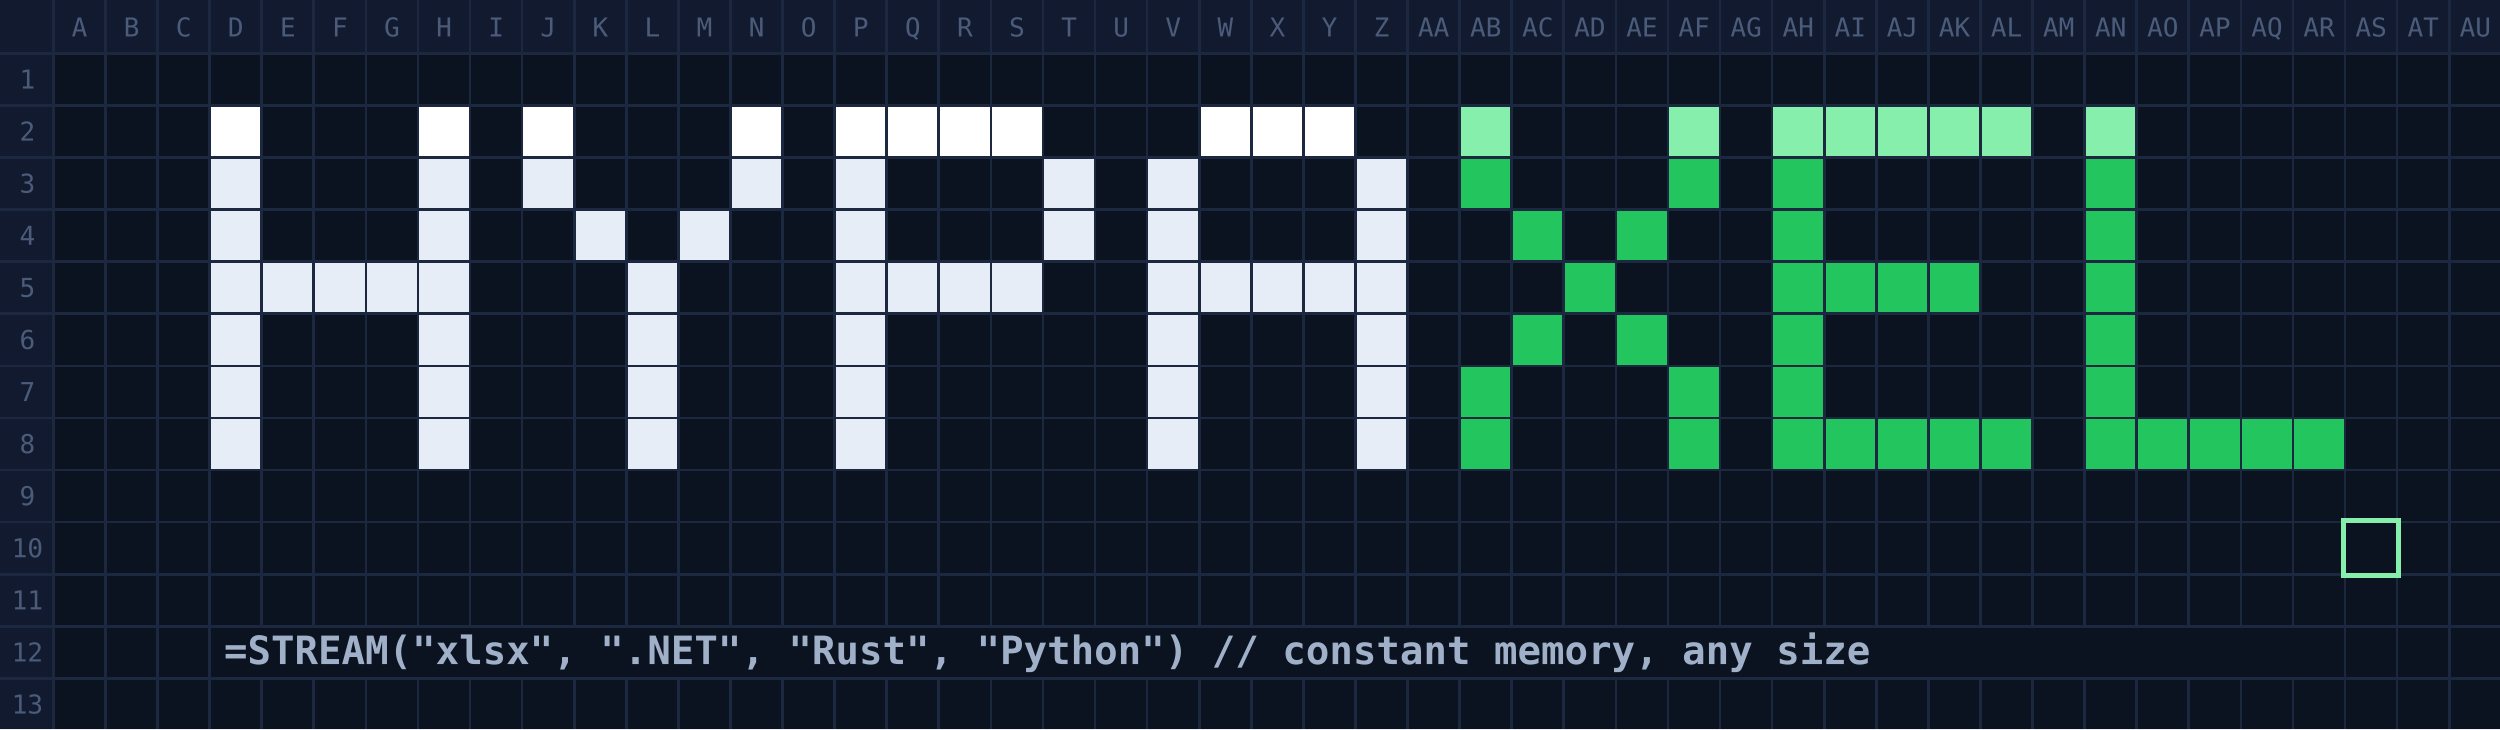
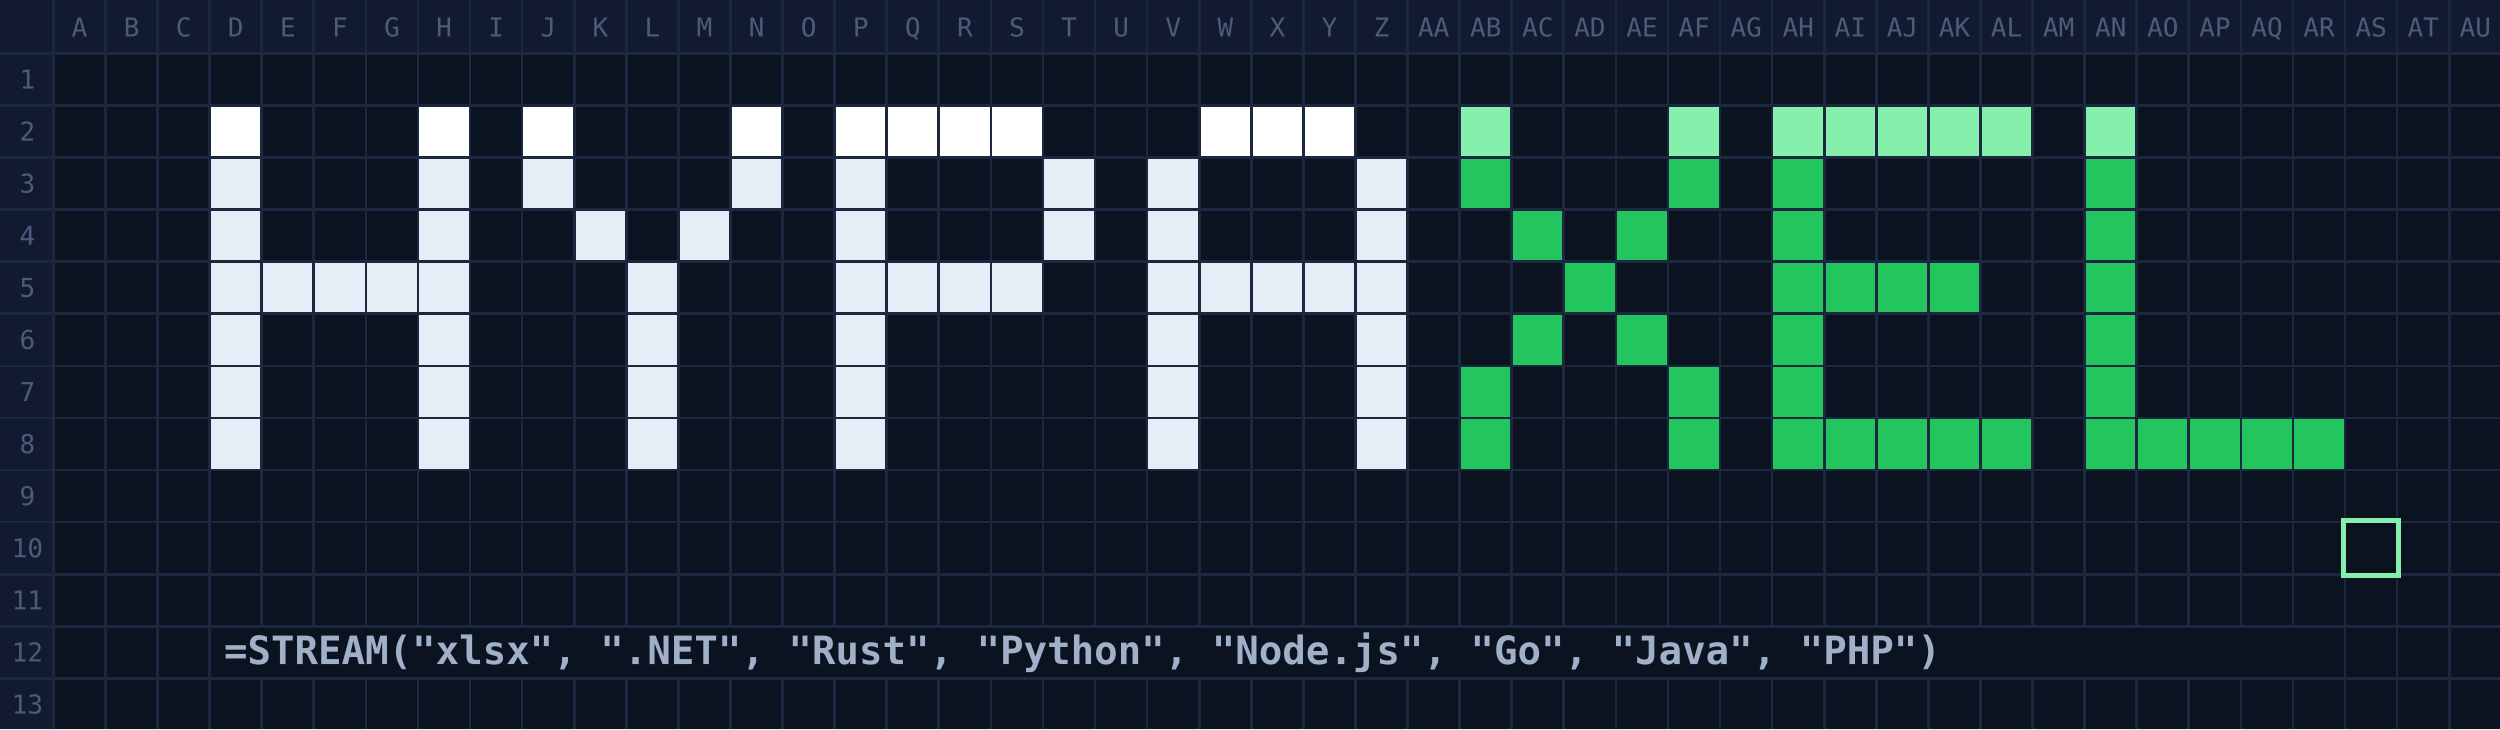
- <svg xmlns="http://www.w3.org/2000/svg" viewBox="0 0 960 280" width="960" height="280" role="img" aria-label="Hypaxel: streaming XLSX writers for .NET, Rust and Python" shape-rendering="crispEdges">
+ <svg xmlns="http://www.w3.org/2000/svg" viewBox="0 0 960 280" width="960" height="280" role="img" aria-label="Hypaxel: streaming XLSX writers for .NET, Rust, Python, Node.js, Go, Java and PHP" shape-rendering="crispEdges">
  <style>
.l{font-family:ui-monospace,SFMono-Regular,Menlo,Consolas,monospace;font-size:10px;fill:#4b5b7a;text-anchor:middle}
.t{font-family:ui-monospace,SFMono-Regular,Menlo,Consolas,monospace;font-size:15px;font-weight:600;fill:#9fb0c8}
.s{animation:s 4.8s steps(1,end) infinite;opacity:0}
.c{animation:c 1.2s steps(1,end) infinite}
@keyframes s{0%{opacity:0}4%{opacity:1}70%{opacity:1}100%{opacity:0}}
@keyframes c{50%{opacity:0}}
@media (prefers-reduced-motion:reduce){.s{animation:none;opacity:1}.c{animation:none}}
</style>
  <rect width="960" height="280" fill="#0b1220" />
  <rect width="960" height="20" fill="#111a2e" />
  <rect width="20" height="280" fill="#111a2e" />
  <rect x="20" y="0" width="1" height="280" fill="#1c2740" />
  <rect x="40" y="0" width="1" height="280" fill="#1c2740" />
  <rect x="60" y="0" width="1" height="280" fill="#1c2740" />
  <rect x="80" y="0" width="1" height="280" fill="#1c2740" />
  <rect x="100" y="0" width="1" height="280" fill="#1c2740" />
  <rect x="120" y="0" width="1" height="280" fill="#1c2740" />
  <rect x="140" y="0" width="1" height="280" fill="#1c2740" />
  <rect x="160" y="0" width="1" height="280" fill="#1c2740" />
  <rect x="180" y="0" width="1" height="280" fill="#1c2740" />
  <rect x="200" y="0" width="1" height="280" fill="#1c2740" />
  <rect x="220" y="0" width="1" height="280" fill="#1c2740" />
  <rect x="240" y="0" width="1" height="280" fill="#1c2740" />
  <rect x="260" y="0" width="1" height="280" fill="#1c2740" />
  <rect x="280" y="0" width="1" height="280" fill="#1c2740" />
  <rect x="300" y="0" width="1" height="280" fill="#1c2740" />
  <rect x="320" y="0" width="1" height="280" fill="#1c2740" />
  <rect x="340" y="0" width="1" height="280" fill="#1c2740" />
  <rect x="360" y="0" width="1" height="280" fill="#1c2740" />
  <rect x="380" y="0" width="1" height="280" fill="#1c2740" />
  <rect x="400" y="0" width="1" height="280" fill="#1c2740" />
  <rect x="420" y="0" width="1" height="280" fill="#1c2740" />
  <rect x="440" y="0" width="1" height="280" fill="#1c2740" />
  <rect x="460" y="0" width="1" height="280" fill="#1c2740" />
  <rect x="480" y="0" width="1" height="280" fill="#1c2740" />
  <rect x="500" y="0" width="1" height="280" fill="#1c2740" />
  <rect x="520" y="0" width="1" height="280" fill="#1c2740" />
  <rect x="540" y="0" width="1" height="280" fill="#1c2740" />
  <rect x="560" y="0" width="1" height="280" fill="#1c2740" />
  <rect x="580" y="0" width="1" height="280" fill="#1c2740" />
  <rect x="600" y="0" width="1" height="280" fill="#1c2740" />
  <rect x="620" y="0" width="1" height="280" fill="#1c2740" />
  <rect x="640" y="0" width="1" height="280" fill="#1c2740" />
  <rect x="660" y="0" width="1" height="280" fill="#1c2740" />
  <rect x="680" y="0" width="1" height="280" fill="#1c2740" />
  <rect x="700" y="0" width="1" height="280" fill="#1c2740" />
  <rect x="720" y="0" width="1" height="280" fill="#1c2740" />
  <rect x="740" y="0" width="1" height="280" fill="#1c2740" />
  <rect x="760" y="0" width="1" height="280" fill="#1c2740" />
  <rect x="780" y="0" width="1" height="280" fill="#1c2740" />
  <rect x="800" y="0" width="1" height="280" fill="#1c2740" />
  <rect x="820" y="0" width="1" height="280" fill="#1c2740" />
  <rect x="840" y="0" width="1" height="280" fill="#1c2740" />
  <rect x="860" y="0" width="1" height="280" fill="#1c2740" />
  <rect x="880" y="0" width="1" height="280" fill="#1c2740" />
  <rect x="900" y="0" width="1" height="280" fill="#1c2740" />
  <rect x="920" y="0" width="1" height="280" fill="#1c2740" />
  <rect x="940" y="0" width="1" height="280" fill="#1c2740" />
  <rect x="0" y="20" width="960" height="1" fill="#1c2740" />
  <rect x="0" y="40" width="960" height="1" fill="#1c2740" />
  <rect x="0" y="60" width="960" height="1" fill="#1c2740" />
  <rect x="0" y="80" width="960" height="1" fill="#1c2740" />
  <rect x="0" y="100" width="960" height="1" fill="#1c2740" />
  <rect x="0" y="120" width="960" height="1" fill="#1c2740" />
  <rect x="0" y="140" width="960" height="1" fill="#1c2740" />
  <rect x="0" y="160" width="960" height="1" fill="#1c2740" />
  <rect x="0" y="180" width="960" height="1" fill="#1c2740" />
  <rect x="0" y="200" width="960" height="1" fill="#1c2740" />
  <rect x="0" y="220" width="960" height="1" fill="#1c2740" />
  <rect x="0" y="240" width="960" height="1" fill="#1c2740" />
  <rect x="0" y="260" width="960" height="1" fill="#1c2740" />
  <text class="l" x="30.5" y="14">A</text>
  <text class="l" x="50.5" y="14">B</text>
  <text class="l" x="70.5" y="14">C</text>
  <text class="l" x="90.5" y="14">D</text>
  <text class="l" x="110.5" y="14">E</text>
  <text class="l" x="130.5" y="14">F</text>
  <text class="l" x="150.5" y="14">G</text>
  <text class="l" x="170.5" y="14">H</text>
  <text class="l" x="190.5" y="14">I</text>
  <text class="l" x="210.5" y="14">J</text>
  <text class="l" x="230.5" y="14">K</text>
  <text class="l" x="250.5" y="14">L</text>
  <text class="l" x="270.5" y="14">M</text>
  <text class="l" x="290.5" y="14">N</text>
  <text class="l" x="310.5" y="14">O</text>
  <text class="l" x="330.5" y="14">P</text>
  <text class="l" x="350.5" y="14">Q</text>
  <text class="l" x="370.5" y="14">R</text>
  <text class="l" x="390.5" y="14">S</text>
  <text class="l" x="410.5" y="14">T</text>
  <text class="l" x="430.5" y="14">U</text>
  <text class="l" x="450.5" y="14">V</text>
  <text class="l" x="470.5" y="14">W</text>
  <text class="l" x="490.5" y="14">X</text>
  <text class="l" x="510.5" y="14">Y</text>
  <text class="l" x="530.5" y="14">Z</text>
  <text class="l" x="550.5" y="14">AA</text>
  <text class="l" x="570.5" y="14">AB</text>
  <text class="l" x="590.5" y="14">AC</text>
  <text class="l" x="610.5" y="14">AD</text>
  <text class="l" x="630.5" y="14">AE</text>
  <text class="l" x="650.5" y="14">AF</text>
  <text class="l" x="670.5" y="14">AG</text>
  <text class="l" x="690.5" y="14">AH</text>
  <text class="l" x="710.5" y="14">AI</text>
  <text class="l" x="730.5" y="14">AJ</text>
  <text class="l" x="750.5" y="14">AK</text>
  <text class="l" x="770.5" y="14">AL</text>
  <text class="l" x="790.5" y="14">AM</text>
  <text class="l" x="810.5" y="14">AN</text>
  <text class="l" x="830.5" y="14">AO</text>
  <text class="l" x="850.5" y="14">AP</text>
  <text class="l" x="870.5" y="14">AQ</text>
  <text class="l" x="890.5" y="14">AR</text>
  <text class="l" x="910.5" y="14">AS</text>
  <text class="l" x="930.5" y="14">AT</text>
  <text class="l" x="950.5" y="14">AU</text>
  <text class="l" x="10.5" y="34">1</text>
  <text class="l" x="10.5" y="54">2</text>
  <text class="l" x="10.5" y="74">3</text>
  <text class="l" x="10.5" y="94">4</text>
  <text class="l" x="10.5" y="114">5</text>
  <text class="l" x="10.5" y="134">6</text>
  <text class="l" x="10.5" y="154">7</text>
  <text class="l" x="10.5" y="174">8</text>
  <text class="l" x="10.5" y="194">9</text>
  <text class="l" x="10.5" y="214">10</text>
  <text class="l" x="10.5" y="234">11</text>
  <text class="l" x="10.5" y="254">12</text>
  <text class="l" x="10.5" y="274">13</text>
  <rect x="81" y="41" width="19" height="19" fill="#ffffff" />
  <rect x="161" y="41" width="19" height="19" fill="#ffffff" />
  <rect x="81" y="61" width="19" height="19" fill="#e6edf7" />
  <rect x="161" y="61" width="19" height="19" fill="#e6edf7" />
  <rect x="81" y="81" width="19" height="19" fill="#e6edf7" />
  <rect x="161" y="81" width="19" height="19" fill="#e6edf7" />
  <rect x="81" y="101" width="19" height="19" fill="#e6edf7" />
  <rect x="101" y="101" width="19" height="19" fill="#e6edf7" />
  <rect x="121" y="101" width="19" height="19" fill="#e6edf7" />
  <rect x="141" y="101" width="19" height="19" fill="#e6edf7" />
  <rect x="161" y="101" width="19" height="19" fill="#e6edf7" />
  <rect x="81" y="121" width="19" height="19" fill="#e6edf7" />
  <rect x="161" y="121" width="19" height="19" fill="#e6edf7" />
  <rect x="81" y="141" width="19" height="19" fill="#e6edf7" />
  <rect x="161" y="141" width="19" height="19" fill="#e6edf7" />
  <rect x="81" y="161" width="19" height="19" fill="#e6edf7" />
  <rect x="161" y="161" width="19" height="19" fill="#e6edf7" />
  <rect x="201" y="41" width="19" height="19" fill="#ffffff" />
  <rect x="281" y="41" width="19" height="19" fill="#ffffff" />
  <rect x="201" y="61" width="19" height="19" fill="#e6edf7" />
  <rect x="281" y="61" width="19" height="19" fill="#e6edf7" />
  <rect x="221" y="81" width="19" height="19" fill="#e6edf7" />
  <rect x="261" y="81" width="19" height="19" fill="#e6edf7" />
  <rect x="241" y="101" width="19" height="19" fill="#e6edf7" />
  <rect x="241" y="121" width="19" height="19" fill="#e6edf7" />
  <rect x="241" y="141" width="19" height="19" fill="#e6edf7" />
  <rect x="241" y="161" width="19" height="19" fill="#e6edf7" />
  <rect x="321" y="41" width="19" height="19" fill="#ffffff" />
  <rect x="341" y="41" width="19" height="19" fill="#ffffff" />
  <rect x="361" y="41" width="19" height="19" fill="#ffffff" />
  <rect x="381" y="41" width="19" height="19" fill="#ffffff" />
  <rect x="321" y="61" width="19" height="19" fill="#e6edf7" />
  <rect x="401" y="61" width="19" height="19" fill="#e6edf7" />
  <rect x="321" y="81" width="19" height="19" fill="#e6edf7" />
  <rect x="401" y="81" width="19" height="19" fill="#e6edf7" />
  <rect x="321" y="101" width="19" height="19" fill="#e6edf7" />
  <rect x="341" y="101" width="19" height="19" fill="#e6edf7" />
  <rect x="361" y="101" width="19" height="19" fill="#e6edf7" />
  <rect x="381" y="101" width="19" height="19" fill="#e6edf7" />
  <rect x="321" y="121" width="19" height="19" fill="#e6edf7" />
  <rect x="321" y="141" width="19" height="19" fill="#e6edf7" />
  <rect x="321" y="161" width="19" height="19" fill="#e6edf7" />
  <rect x="461" y="41" width="19" height="19" fill="#ffffff" />
  <rect x="481" y="41" width="19" height="19" fill="#ffffff" />
  <rect x="501" y="41" width="19" height="19" fill="#ffffff" />
  <rect x="441" y="61" width="19" height="19" fill="#e6edf7" />
  <rect x="521" y="61" width="19" height="19" fill="#e6edf7" />
  <rect x="441" y="81" width="19" height="19" fill="#e6edf7" />
  <rect x="521" y="81" width="19" height="19" fill="#e6edf7" />
  <rect x="441" y="101" width="19" height="19" fill="#e6edf7" />
  <rect x="461" y="101" width="19" height="19" fill="#e6edf7" />
  <rect x="481" y="101" width="19" height="19" fill="#e6edf7" />
  <rect x="501" y="101" width="19" height="19" fill="#e6edf7" />
  <rect x="521" y="101" width="19" height="19" fill="#e6edf7" />
  <rect x="441" y="121" width="19" height="19" fill="#e6edf7" />
  <rect x="521" y="121" width="19" height="19" fill="#e6edf7" />
  <rect x="441" y="141" width="19" height="19" fill="#e6edf7" />
  <rect x="521" y="141" width="19" height="19" fill="#e6edf7" />
  <rect x="441" y="161" width="19" height="19" fill="#e6edf7" />
  <rect x="521" y="161" width="19" height="19" fill="#e6edf7" />
  <rect x="561" y="41" width="19" height="19" fill="#86efac" />
  <rect x="641" y="41" width="19" height="19" fill="#86efac" />
  <rect x="561" y="61" width="19" height="19" fill="#22c55e" />
  <rect x="641" y="61" width="19" height="19" fill="#22c55e" />
  <rect x="581" y="81" width="19" height="19" fill="#22c55e" />
  <rect x="621" y="81" width="19" height="19" fill="#22c55e" />
  <rect x="601" y="101" width="19" height="19" fill="#22c55e" />
  <rect x="581" y="121" width="19" height="19" fill="#22c55e" />
  <rect x="621" y="121" width="19" height="19" fill="#22c55e" />
  <rect x="561" y="141" width="19" height="19" fill="#22c55e" />
  <rect x="641" y="141" width="19" height="19" fill="#22c55e" />
  <rect x="561" y="161" width="19" height="19" fill="#22c55e" />
  <rect x="641" y="161" width="19" height="19" fill="#22c55e" />
  <rect x="681" y="41" width="19" height="19" fill="#86efac" />
  <rect x="701" y="41" width="19" height="19" fill="#86efac" />
  <rect x="721" y="41" width="19" height="19" fill="#86efac" />
  <rect x="741" y="41" width="19" height="19" fill="#86efac" />
  <rect x="761" y="41" width="19" height="19" fill="#86efac" />
  <rect x="681" y="61" width="19" height="19" fill="#22c55e" />
  <rect x="681" y="81" width="19" height="19" fill="#22c55e" />
  <rect x="681" y="101" width="19" height="19" fill="#22c55e" />
  <rect x="701" y="101" width="19" height="19" fill="#22c55e" />
  <rect x="721" y="101" width="19" height="19" fill="#22c55e" />
  <rect x="741" y="101" width="19" height="19" fill="#22c55e" />
  <rect x="681" y="121" width="19" height="19" fill="#22c55e" />
  <rect x="681" y="141" width="19" height="19" fill="#22c55e" />
  <rect x="681" y="161" width="19" height="19" fill="#22c55e" />
  <rect x="701" y="161" width="19" height="19" fill="#22c55e" />
  <rect x="721" y="161" width="19" height="19" fill="#22c55e" />
  <rect x="741" y="161" width="19" height="19" fill="#22c55e" />
  <rect x="761" y="161" width="19" height="19" fill="#22c55e" />
  <rect x="801" y="41" width="19" height="19" fill="#86efac" />
  <rect x="801" y="61" width="19" height="19" fill="#22c55e" />
  <rect x="801" y="81" width="19" height="19" fill="#22c55e" />
  <rect x="801" y="101" width="19" height="19" fill="#22c55e" />
  <rect x="801" y="121" width="19" height="19" fill="#22c55e" />
  <rect x="801" y="141" width="19" height="19" fill="#22c55e" />
  <rect x="801" y="161" width="19" height="19" fill="#22c55e" />
  <rect x="821" y="161" width="19" height="19" fill="#22c55e" />
  <rect x="841" y="161" width="19" height="19" fill="#22c55e" />
  <rect x="861" y="161" width="19" height="19" fill="#22c55e" />
  <rect x="881" y="161" width="19" height="19" fill="#22c55e" />
  <rect x="81" y="201" width="19" height="19" fill="#15803d" class="s" style="animation-delay:0.00s" />
  <rect x="101" y="201" width="19" height="19" fill="#86efac" class="s" style="animation-delay:0.07s" />
  <rect x="121" y="201" width="19" height="19" fill="#22c55e" class="s" style="animation-delay:0.14s" />
  <rect x="141" y="201" width="19" height="19" fill="#22c55e" class="s" style="animation-delay:0.21s" />
  <rect x="161" y="201" width="19" height="19" fill="#15803d" class="s" style="animation-delay:0.28s" />
  <rect x="181" y="201" width="19" height="19" fill="#86efac" class="s" style="animation-delay:0.35s" />
  <rect x="201" y="201" width="19" height="19" fill="#22c55e" class="s" style="animation-delay:0.42s" />
  <rect x="221" y="201" width="19" height="19" fill="#22c55e" class="s" style="animation-delay:0.49s" />
  <rect x="241" y="201" width="19" height="19" fill="#15803d" class="s" style="animation-delay:0.56s" />
  <rect x="261" y="201" width="19" height="19" fill="#86efac" class="s" style="animation-delay:0.63s" />
  <rect x="281" y="201" width="19" height="19" fill="#22c55e" class="s" style="animation-delay:0.70s" />
  <rect x="301" y="201" width="19" height="19" fill="#22c55e" class="s" style="animation-delay:0.77s" />
  <rect x="321" y="201" width="19" height="19" fill="#15803d" class="s" style="animation-delay:0.84s" />
  <rect x="341" y="201" width="19" height="19" fill="#86efac" class="s" style="animation-delay:0.91s" />
  <rect x="361" y="201" width="19" height="19" fill="#22c55e" class="s" style="animation-delay:0.98s" />
  <rect x="381" y="201" width="19" height="19" fill="#22c55e" class="s" style="animation-delay:1.05s" />
  <rect x="401" y="201" width="19" height="19" fill="#15803d" class="s" style="animation-delay:1.12s" />
  <rect x="421" y="201" width="19" height="19" fill="#86efac" class="s" style="animation-delay:1.19s" />
  <rect x="441" y="201" width="19" height="19" fill="#22c55e" class="s" style="animation-delay:1.26s" />
  <rect x="461" y="201" width="19" height="19" fill="#22c55e" class="s" style="animation-delay:1.33s" />
  <rect x="481" y="201" width="19" height="19" fill="#15803d" class="s" style="animation-delay:1.40s" />
  <rect x="501" y="201" width="19" height="19" fill="#86efac" class="s" style="animation-delay:1.47s" />
  <rect x="521" y="201" width="19" height="19" fill="#22c55e" class="s" style="animation-delay:1.54s" />
  <rect x="541" y="201" width="19" height="19" fill="#22c55e" class="s" style="animation-delay:1.61s" />
  <rect x="561" y="201" width="19" height="19" fill="#15803d" class="s" style="animation-delay:1.68s" />
  <rect x="581" y="201" width="19" height="19" fill="#86efac" class="s" style="animation-delay:1.75s" />
  <rect x="601" y="201" width="19" height="19" fill="#22c55e" class="s" style="animation-delay:1.82s" />
  <rect x="621" y="201" width="19" height="19" fill="#22c55e" class="s" style="animation-delay:1.89s" />
  <rect x="641" y="201" width="19" height="19" fill="#15803d" class="s" style="animation-delay:1.96s" />
  <rect x="661" y="201" width="19" height="19" fill="#86efac" class="s" style="animation-delay:2.03s" />
  <rect x="681" y="201" width="19" height="19" fill="#22c55e" class="s" style="animation-delay:2.10s" />
  <rect x="701" y="201" width="19" height="19" fill="#22c55e" class="s" style="animation-delay:2.17s" />
  <rect x="721" y="201" width="19" height="19" fill="#15803d" class="s" style="animation-delay:2.24s" />
  <rect x="741" y="201" width="19" height="19" fill="#86efac" class="s" style="animation-delay:2.31s" />
  <rect x="761" y="201" width="19" height="19" fill="#22c55e" class="s" style="animation-delay:2.38s" />
  <rect x="781" y="201" width="19" height="19" fill="#22c55e" class="s" style="animation-delay:2.45s" />
  <rect x="801" y="201" width="19" height="19" fill="#15803d" class="s" style="animation-delay:2.52s" />
  <rect x="821" y="201" width="19" height="19" fill="#86efac" class="s" style="animation-delay:2.59s" />
  <rect x="841" y="201" width="19" height="19" fill="#22c55e" class="s" style="animation-delay:2.66s" />
  <rect x="861" y="201" width="19" height="19" fill="#22c55e" class="s" style="animation-delay:2.73s" />
  <rect x="881" y="201" width="19" height="19" fill="#15803d" class="s" style="animation-delay:2.80s" />
  <rect class="c" x="900" y="200" width="21" height="21" fill="none" stroke="#86efac" stroke-width="2" />
  <rect x="81" y="241" width="819" height="19" fill="#0b1220" />
-   <text class="t" x="86" y="255">=STREAM("xlsx", ".NET", "Rust", "Python")  // constant memory, any size</text>
+   <text class="t" x="86" y="255">=STREAM("xlsx", ".NET", "Rust", "Python", "Node.js", "Go", "Java", "PHP")</text>
</svg>
